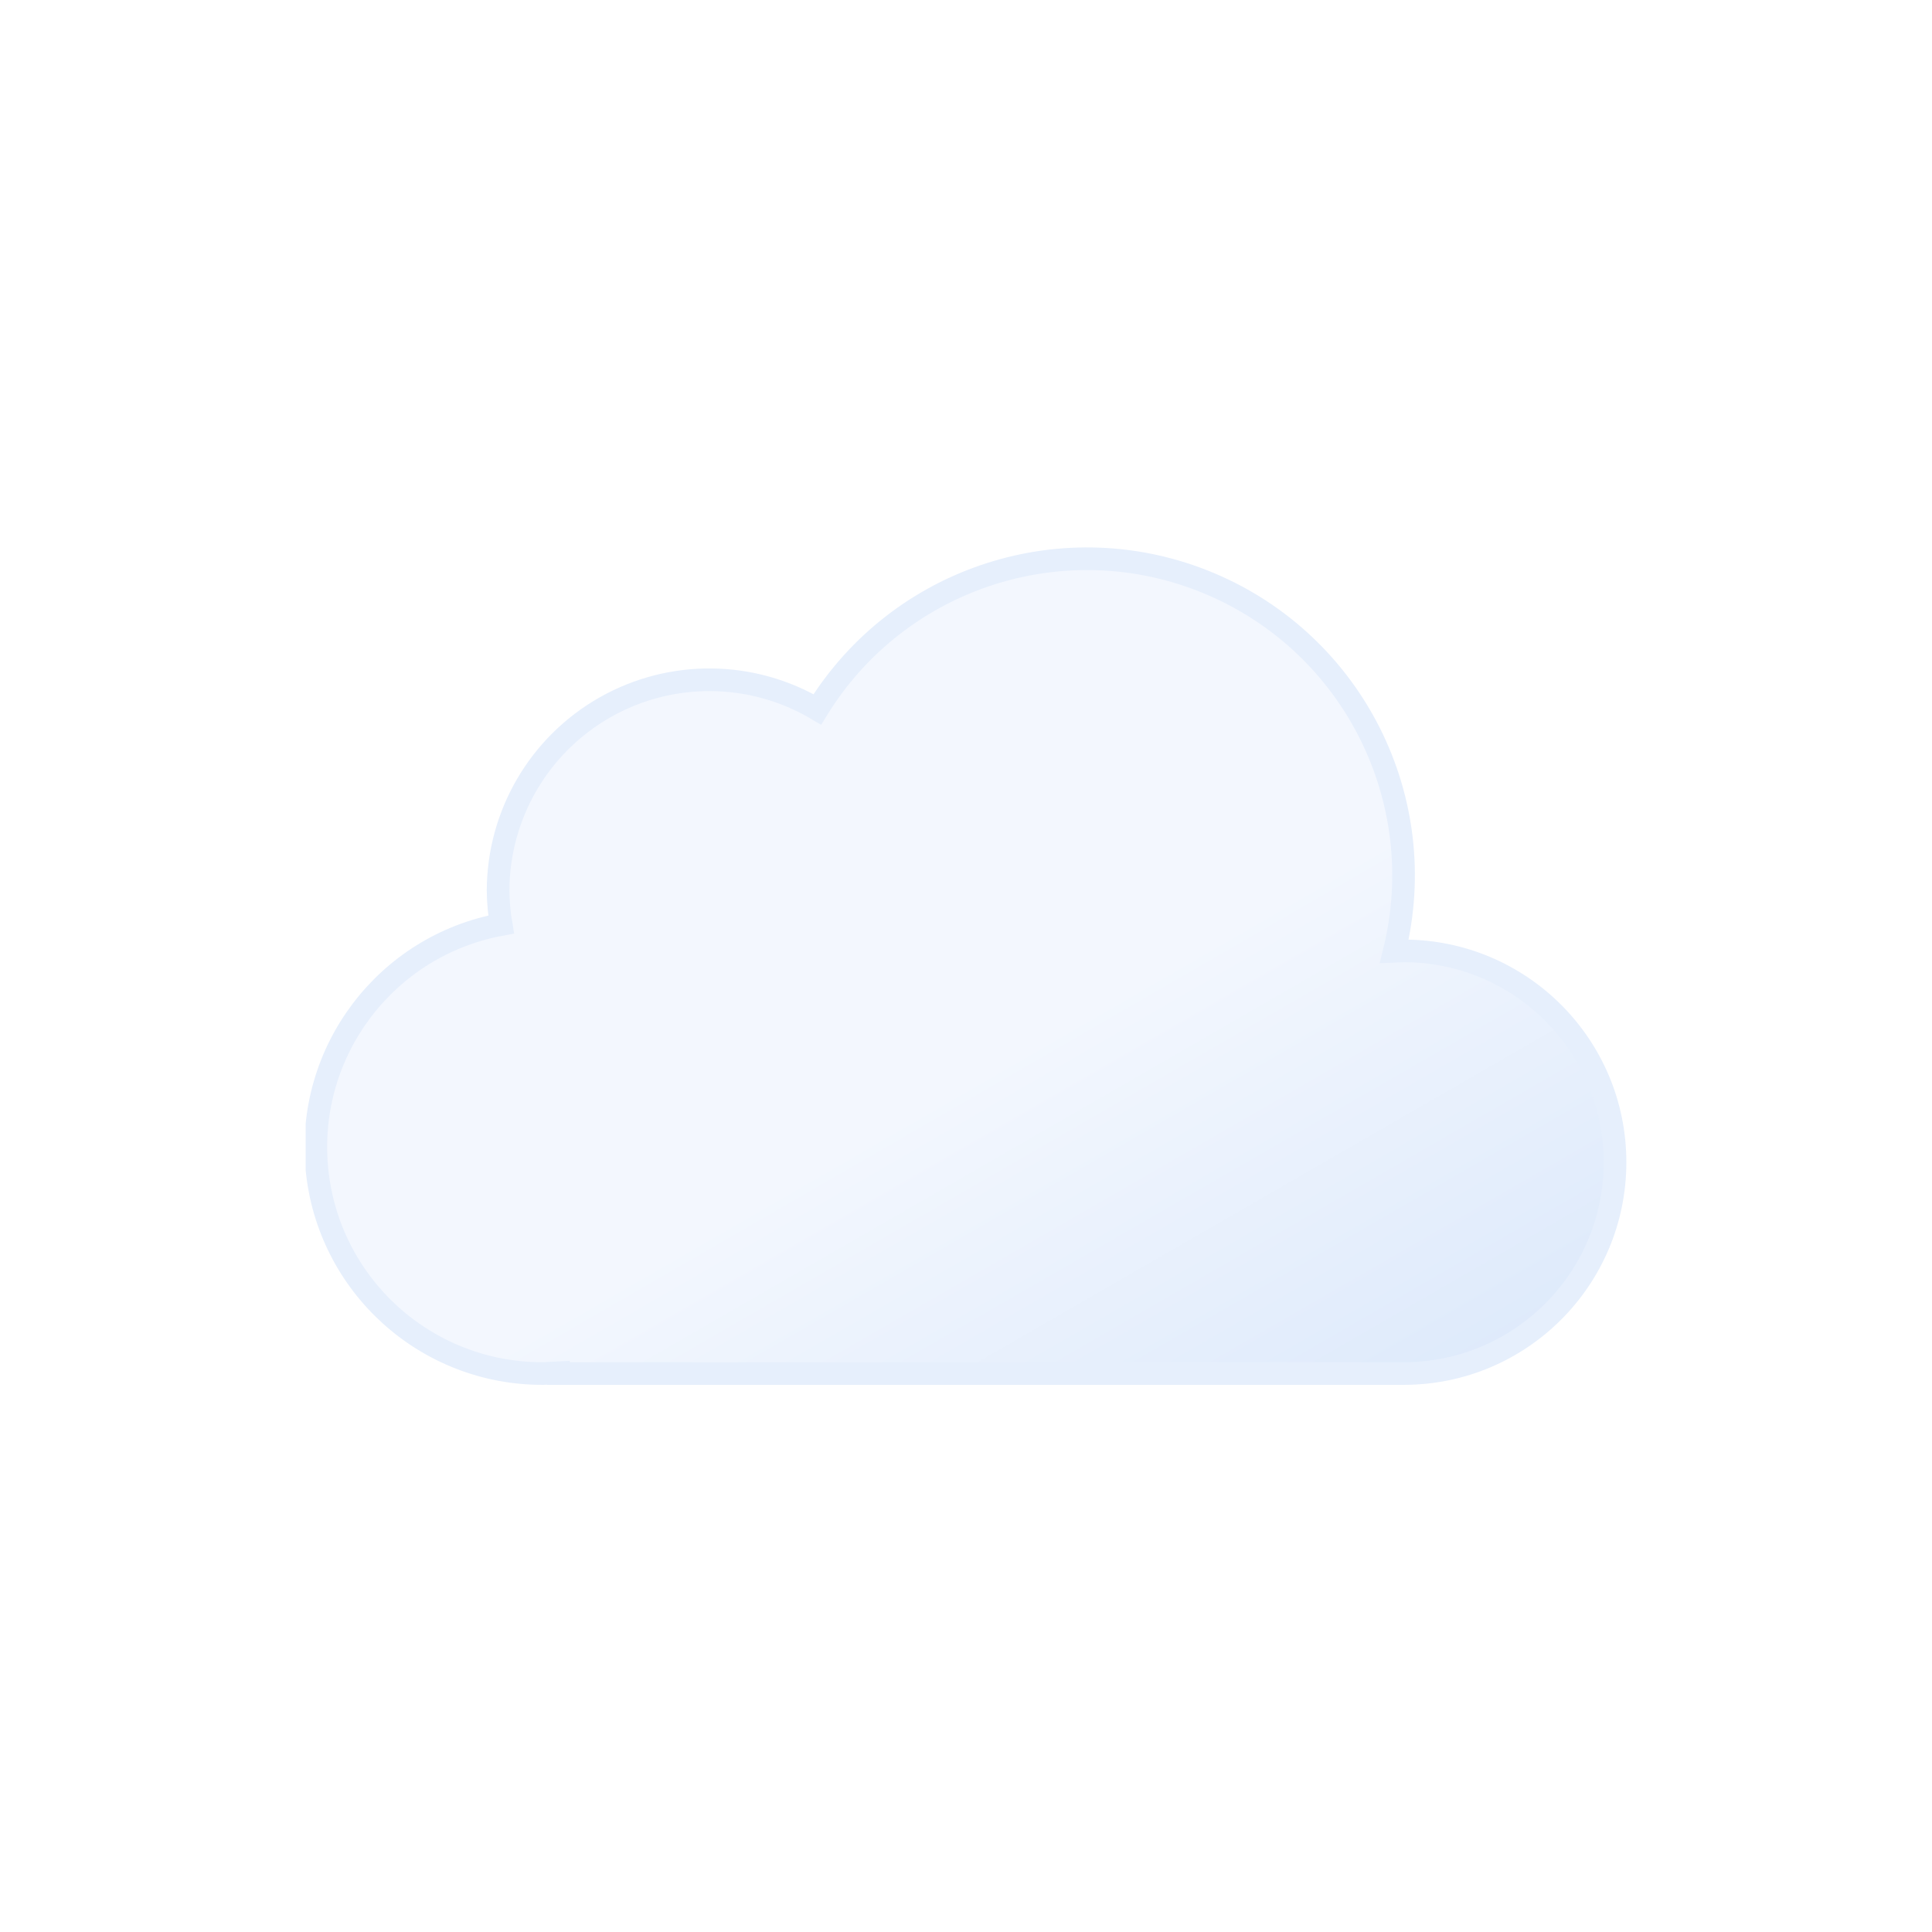
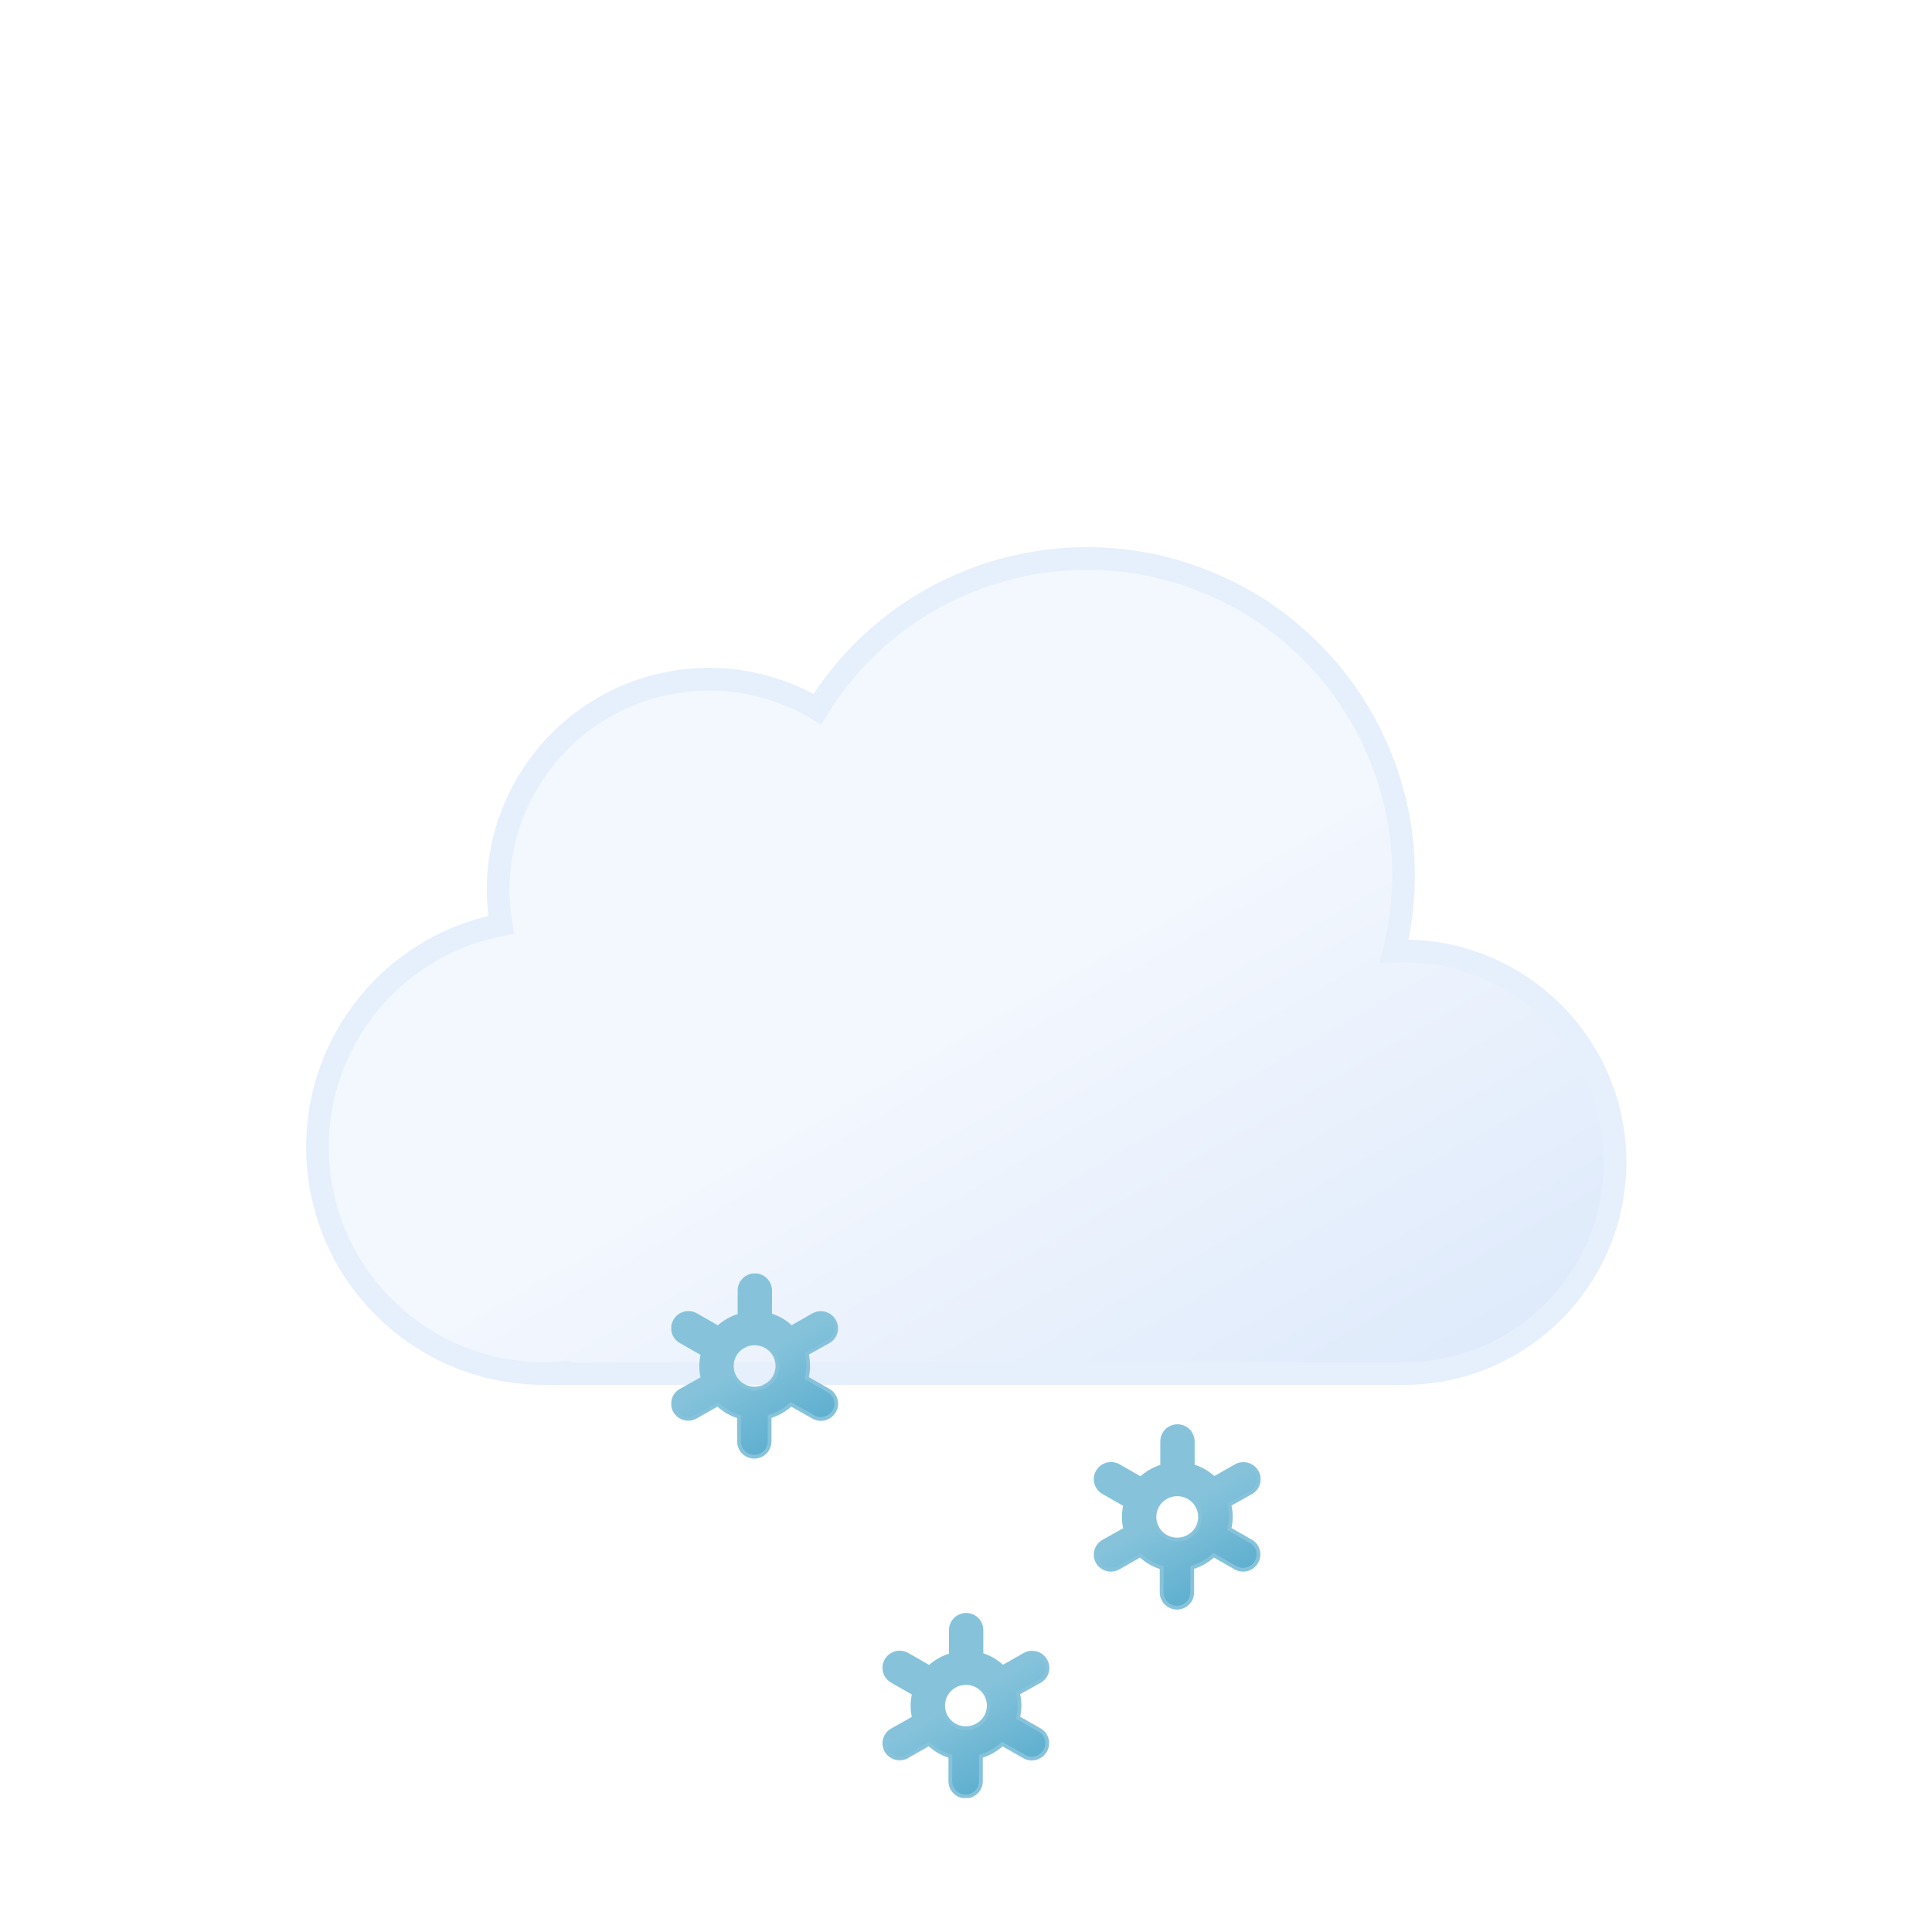
<svg xmlns="http://www.w3.org/2000/svg" xmlns:xlink="http://www.w3.org/1999/xlink" viewBox="0 0 512 512">
  <defs>
-     <linearGradient id="a" x1="99.5" x2="232.6" y1="30.7" y2="261.4" gradientUnits="userSpaceOnUse">
+     <linearGradient id="a" x1="99.45" y1="30.68" x2="232.64" y2="261.37" gradientUnits="userSpaceOnUse">
      <stop offset="0" stop-color="#f3f7fe" />
-       <stop offset=".5" stop-color="#f3f7fe" />
+       <stop offset="0.45" stop-color="#f3f7fe" />
      <stop offset="1" stop-color="#deeafb" />
    </linearGradient>
-     <linearGradient id="b" x1="11.4" x2="32.8" y1="5.9" y2="43.1" gradientUnits="userSpaceOnUse">
+     <linearGradient id="b" x1="11.38" y1="5.93" x2="32.82" y2="43.07" gradientUnits="userSpaceOnUse">
      <stop offset="0" stop-color="#86c3db" />
-       <stop offset=".5" stop-color="#86c3db" />
+       <stop offset="0.45" stop-color="#86c3db" />
      <stop offset="1" stop-color="#5eafcf" />
    </linearGradient>
-     <linearGradient xlink:href="#b" id="c" x1="67.4" x2="88.8" y1="5.9" y2="43.1" />
-     <linearGradient xlink:href="#b" id="d" x1="123.4" x2="144.8" y1="5.9" y2="43.1" />
+     <linearGradient id="c" x1="67.38" y1="95.93" x2="88.82" y2="133.07" xlink:href="#b" />
+     <linearGradient id="d" x1="123.38" y1="45.93" x2="144.82" y2="83.07" xlink:href="#b" />
    <symbol id="e" viewBox="0 0 350 222">
-       <path fill="url(#a)" stroke="#e6effc" stroke-miterlimit="10" stroke-width="6" d="m291 107-2.5.1A83.9 83.9 0 00135.6 43 56 56 0 0051 91a56.6 56.6 0 00.8 9A60 60 0 0063 219l4-.2v.2h224a56 56 0 000-112Z" />
+       <path d="M291,107c-.85,0-1.68.09-2.53.13A83.9,83.9,0,0,0,135.6,42.92,55.91,55.91,0,0,0,51,91a56.56,56.56,0,0,0,.8,9.08A60,60,0,0,0,63,219c1.35,0,2.67-.11,4-.2v.2H291a56,56,0,0,0,0-112Z" stroke="#e6effc" stroke-miterlimit="10" stroke-width="6" fill="url(#a)" />
    </symbol>
-     <symbol id="f" overflow="visible" viewBox="0 0 156.2 49">
-       <g>
-         <path fill="url(#b)" stroke="#86c3db" stroke-miterlimit="10" d="m41.7 31-5.8-3.3a13.7 13.7 0 000-6.5l5.8-3.2a4 4 0 001.5-5.5 4 4 0 00-5.6-1.5l-5.8 3.3a13.6 13.6 0 00-2.6-2 13.8 13.8 0 00-3-1.3V4.5a4 4 0 00-8.1 0v6.6a14.3 14.3 0 00-5.7 3.2L6.6 11A4 4 0 001 12.5 4 4 0 002.5 18l5.8 3.3a13.7 13.7 0 000 6.5L2.5 31A4 4 0 001 36.5a4 4 0 003.5 2 4 4 0 002-.5l5.8-3.3a13.6 13.6 0 002.6 2 13.8 13.8 0 003 1.2v6.6a4 4 0 008.2 0v-6.6a14.2 14.2 0 005.6-3.2l6 3.3a4 4 0 002 .5 4 4 0 003.4-2 4 4 0 00-1.4-5.5ZM19 29.7a6 6 0 01-2.3-8.2 6.1 6.1 0 015.3-3 6.2 6.2 0 013 .8 6 6 0 012.2 8.2 6.1 6.1 0 01-8.2 2.2Z" opacity="0">
-           <animateTransform additive="sum" attributeName="transform" dur="6s" repeatCount="indefinite" type="rotate" values="0 24 24; 360 24 24" />
-           <animate id="t1" attributeName="opacity" begin="0s; t1.end+1s" dur="2s" keyTimes="0; .17; .83; 1" values="0; 1; 1; 0" />
-         </path>
-         <animateTransform id="s1" additive="sum" attributeName="transform" begin="0s; s1.end+1s" dur="2s" type="translate" values="0 -36; 0 92;" />
-       </g>
-       <g>
-         <path fill="url(#c)" stroke="#86c3db" stroke-miterlimit="10" d="m97.7 31-5.8-3.3a13.7 13.7 0 000-6.5l5.8-3.2a4 4 0 001.5-5.5 4 4 0 00-5.6-1.5l-5.8 3.3a13.6 13.6 0 00-2.6-2 13.8 13.8 0 00-3-1.3V4.5a4 4 0 00-8.1 0v6.6a14.3 14.3 0 00-5.7 3.2L62.6 11a4 4 0 00-5.6 1.5 4 4 0 001.5 5.5l5.8 3.3a13.7 13.7 0 000 6.5L58.5 31a4 4 0 00-1.5 5.5 4 4 0 003.5 2 4 4 0 002-.5l5.8-3.3a13.6 13.6 0 002.7 2 13.8 13.8 0 003 1.2v6.6a4 4 0 008 0v-6.6a14.2 14.2 0 005.7-3.2l6 3.3a4 4 0 002 .5 4 4 0 003.4-2 4 4 0 00-1.4-5.5ZM75 29.7a6 6 0 01-2.3-8.2 6.1 6.1 0 015.3-3 6.2 6.2 0 013 .8 6 6 0 012.2 8.2 6.1 6.1 0 01-8.2 2.2Z" opacity="0">
-           <animateTransform additive="sum" attributeName="transform" dur="6s" repeatCount="indefinite" type="rotate" values="0 80 24; 360 80 24" />
-           <animate id="t2" attributeName="opacity" begin="-.83s; t2.end+1s" dur="2s" keyTimes="0; .17; .83; 1" values="0; 1; 1; 0" />
-         </path>
-         <animateTransform id="s2" additive="sum" attributeName="transform" begin="-.83s; s2.end+1s" dur="2s" type="translate" values="0 -36; 0 92;" />
-       </g>
-       <g>
-         <path fill="url(#d)" stroke="#86c3db" stroke-miterlimit="10" d="m153.7 31-5.8-3.3a13.7 13.7 0 000-6.5l5.8-3.2a4 4 0 001.5-5.5 4 4 0 00-5.6-1.5l-5.8 3.3a13.6 13.6 0 00-2.6-2 13.8 13.8 0 00-3-1.3V4.5a4 4 0 00-8.1 0v6.6a14.3 14.3 0 00-5.7 3.2l-5.8-3.3a4 4 0 00-5.6 1.5 4 4 0 001.5 5.5l5.8 3.3a13.7 13.7 0 000 6.5l-5.8 3.2a4 4 0 00-1.5 5.5 4 4 0 003.5 2 4 4 0 002-.5l5.8-3.3a13.6 13.6 0 002.7 2 13.8 13.8 0 003 1.2v6.6a4 4 0 008 0v-6.6a14.2 14.2 0 005.7-3.2l5.8 3.3a4 4 0 002 .5 4 4 0 003.5-2 4 4 0 00-1.3-5.5ZM131 29.7a6 6 0 01-2.3-8.2 6.1 6.1 0 015.3-3 6.2 6.2 0 013 .8 6 6 0 012.2 8.2 6.1 6.1 0 01-8.2 2.2Z" opacity="0">
-           <animateTransform additive="sum" attributeName="transform" dur="6s" repeatCount="indefinite" type="rotate" values="0 136 24; 360 136 24" />
-           <animate id="t3" attributeName="opacity" begin=".83s; t3.end+1s" dur="2s" keyTimes="0; .17; .83; 1" values="0; 1; 1; 0" />
-         </path>
-         <animateTransform id="s3" additive="sum" attributeName="transform" begin=".83s; s3.end+1s" dur="2s" type="translate" values="0 -36; 0 92;" />
-       </g>
+     <symbol id="f" viewBox="0 0 156.2 139">
+       <path d="M41.67,31l-5.78-3.3a13.74,13.74,0,0,0,0-6.47L41.67,18a4,4,0,0,0,1.49-5.46A4.08,4.08,0,0,0,37.62,11l-5.79,3.3a13.61,13.61,0,0,0-2.64-2,13.84,13.84,0,0,0-3-1.28V4.5a4.05,4.05,0,0,0-8.1,0v6.6a14.25,14.25,0,0,0-5.69,3.23L6.58,11A4.08,4.08,0,0,0,1,12.5,4,4,0,0,0,2.53,18l5.78,3.3a13.74,13.74,0,0,0,0,6.47L2.53,31A4,4,0,0,0,1,36.5a4.08,4.08,0,0,0,3.52,2,4,4,0,0,0,2-.54l5.79-3.3a13.61,13.61,0,0,0,2.64,2,13.8,13.8,0,0,0,3,1.27V44.5a4.05,4.05,0,0,0,8.1,0V37.89a14.22,14.22,0,0,0,5.68-3.23L37.62,38a4,4,0,0,0,2,.54,4.08,4.08,0,0,0,3.52-2A4,4,0,0,0,41.67,31ZM19.06,29.7a6,6,0,0,1-2.22-8.2,6.1,6.1,0,0,1,5.27-3,6.16,6.16,0,0,1,3,.8,6,6,0,0,1,2.22,8.2A6.12,6.12,0,0,1,19.06,29.7Z" stroke="#86c3db" stroke-miterlimit="10" fill="url(#b)" />
+       <path d="M97.67,121l-5.78-3.3a13.74,13.74,0,0,0,0-6.47L97.67,108a4,4,0,0,0,1.49-5.46A4.08,4.08,0,0,0,93.62,101l-5.79,3.3a13.61,13.61,0,0,0-2.64-2,13.84,13.84,0,0,0-3-1.28V94.5a4.05,4.05,0,0,0-8.1,0v6.6a14.25,14.25,0,0,0-5.69,3.23L62.58,101A4.08,4.08,0,0,0,57,102.5,4,4,0,0,0,58.53,108l5.78,3.3a13.74,13.74,0,0,0,0,6.47L58.53,121A4,4,0,0,0,57,126.5a4.08,4.08,0,0,0,3.52,2,4,4,0,0,0,2-.54l5.79-3.3a13.61,13.61,0,0,0,2.64,2,13.8,13.8,0,0,0,3,1.27v6.61a4.05,4.05,0,0,0,8.1,0v-6.61a14.22,14.22,0,0,0,5.68-3.23l5.79,3.3a4,4,0,0,0,2,.54,4.08,4.08,0,0,0,3.52-2A4,4,0,0,0,97.67,121ZM75.06,119.7a6,6,0,0,1-2.22-8.2,6.1,6.1,0,0,1,5.27-3,6.16,6.16,0,0,1,3,.8,6,6,0,0,1,2.22,8.2A6.12,6.12,0,0,1,75.06,119.7Z" stroke="#86c3db" stroke-miterlimit="10" fill="url(#c)" />
+       <path d="M153.67,71l-5.78-3.3a13.74,13.74,0,0,0,0-6.47L153.67,58a4,4,0,0,0,1.49-5.46A4.08,4.08,0,0,0,149.62,51l-5.79,3.3a13.61,13.61,0,0,0-2.64-2,13.84,13.84,0,0,0-3-1.28V44.5a4.05,4.05,0,0,0-8.1,0v6.6a14.25,14.25,0,0,0-5.69,3.23L118.58,51A4.08,4.08,0,0,0,113,52.5,4,4,0,0,0,114.53,58l5.78,3.3a13.74,13.74,0,0,0,0,6.47L114.53,71A4,4,0,0,0,113,76.5a4.08,4.08,0,0,0,3.52,2,4,4,0,0,0,2-.54l5.79-3.3a13.61,13.61,0,0,0,2.64,2,13.8,13.8,0,0,0,3,1.27V84.5a4.05,4.05,0,0,0,8.1,0V77.89a14.22,14.22,0,0,0,5.68-3.23l5.79,3.3a4,4,0,0,0,2,.54,4.08,4.08,0,0,0,3.52-2A4,4,0,0,0,153.67,71ZM131.06,69.7a6,6,0,0,1-2.22-8.2,6.1,6.1,0,0,1,5.27-3,6.16,6.16,0,0,1,3,.8,6,6,0,0,1,2.22,8.2A6.12,6.12,0,0,1,131.06,69.7Z" stroke="#86c3db" stroke-miterlimit="10" fill="url(#d)" />
    </symbol>
  </defs>
-   <use xlink:href="#e" width="350" height="222" transform="translate(81 145)" />
-   <use xlink:href="#f" width="156.2" height="49" transform="translate(177.9 337.5)" />
+   <use width="350" height="222" transform="translate(81 145)" xlink:href="#e" />
+   <use width="156.2" height="139" transform="translate(177.9 337.5)" xlink:href="#f" />
</svg>
